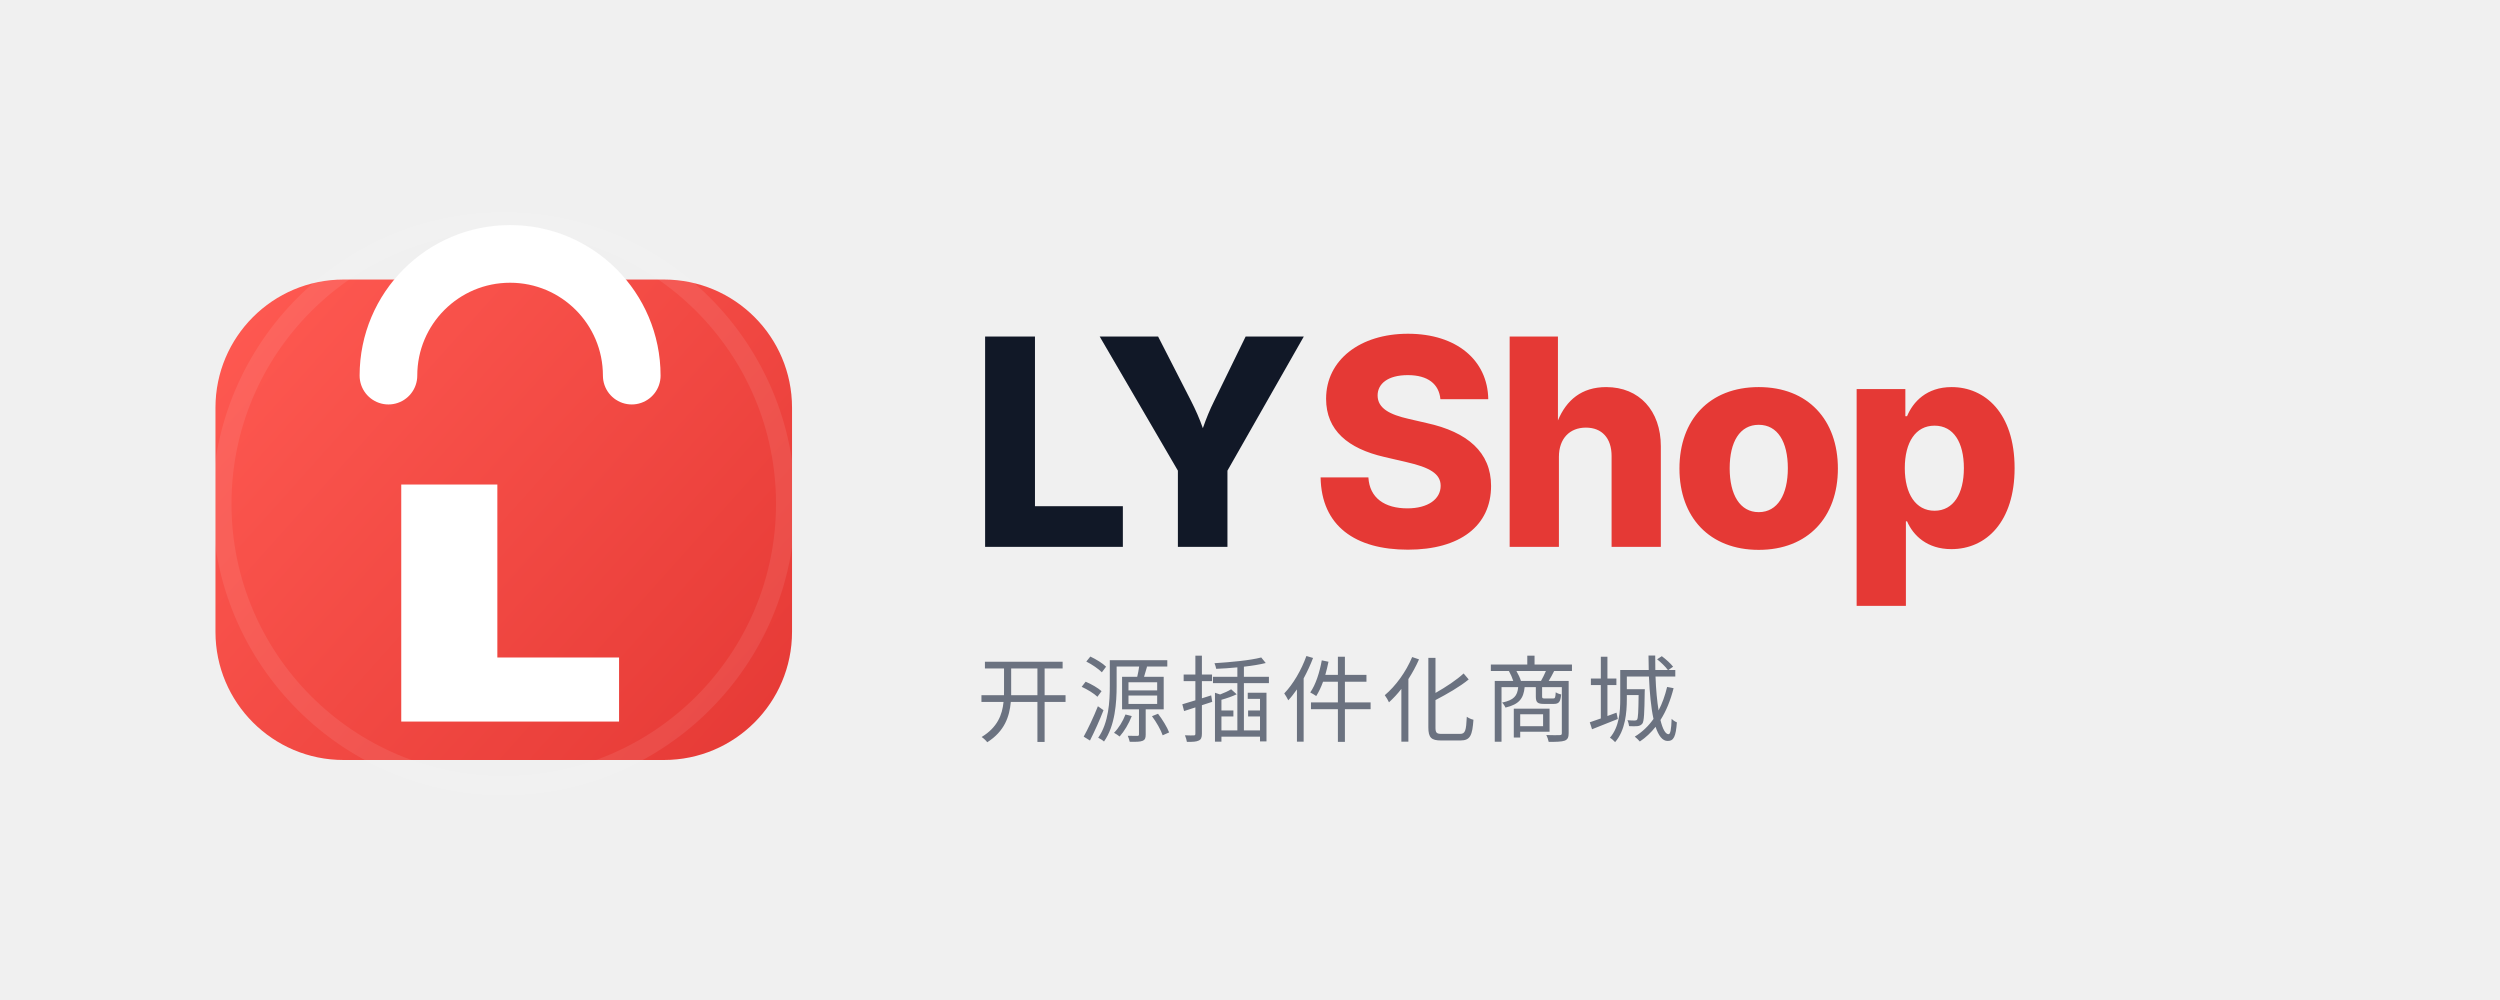
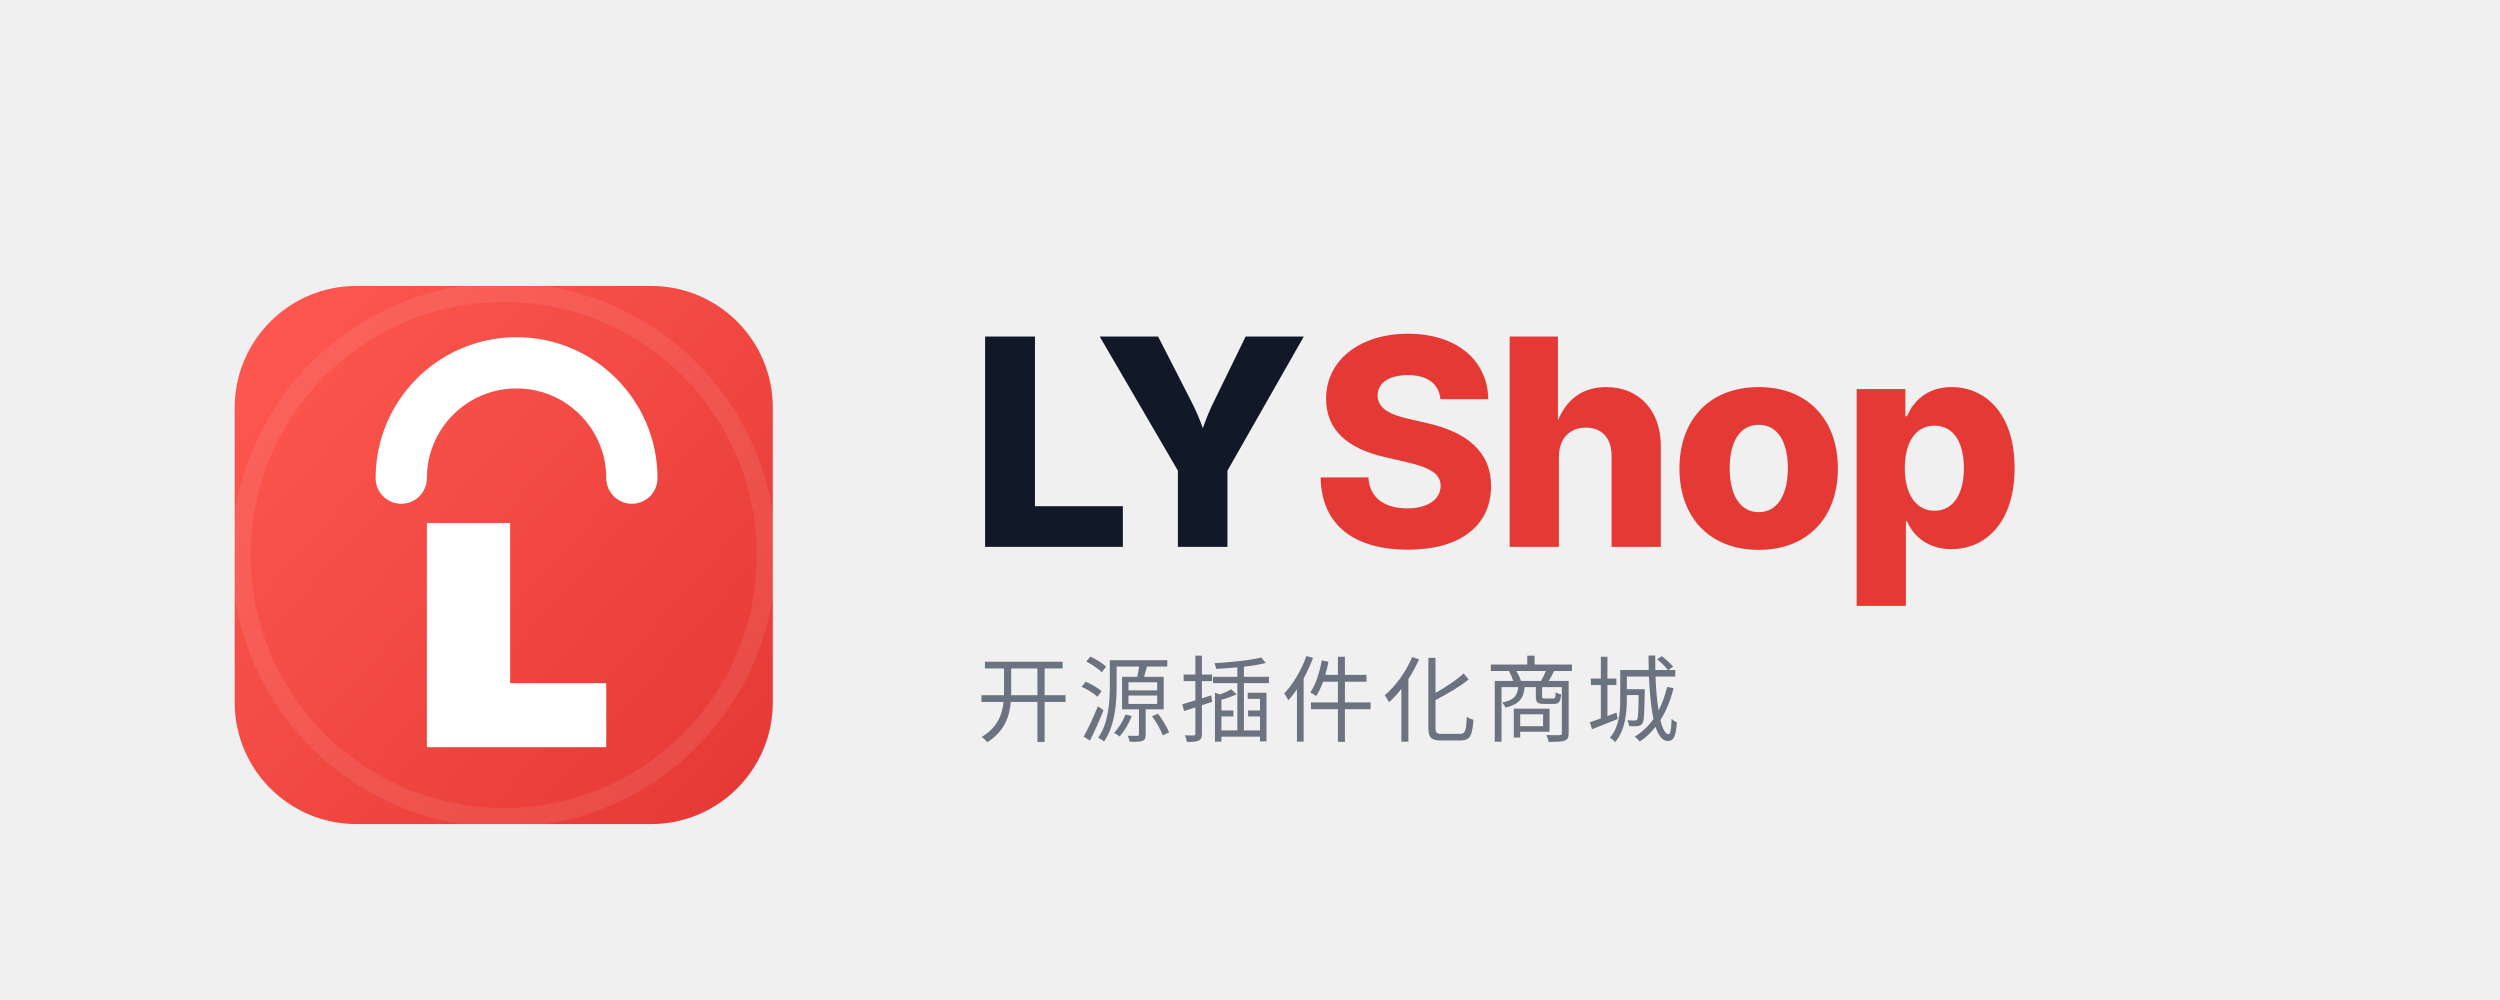
<svg xmlns="http://www.w3.org/2000/svg" width="640" height="256" viewBox="0 0 640 256" fill="none">
  <defs>
    <linearGradient id="bg" x1="42" y1="56" x2="214" y2="210" gradientUnits="userSpaceOnUse">
      <stop offset="0" stop-color="#FF5A52" />
      <stop offset="1" stop-color="#E53935" />
    </linearGradient>
  </defs>
  <g transform="translate(24 24) scale(0.82)">
-     <rect x="38" y="58" width="180" height="150" rx="40" fill="url(#bg)" />
-     <path d="M92 88C92 67.01 108.99 50 129.98 50C150.97 50 167.96 67.01 167.96 88" stroke="#FFFFFF" stroke-width="18" stroke-linecap="round" />
-     <path d="M96 122H126V176H164V196H96V122Z" fill="#FFFFFF" />
-     <circle cx="128" cy="128" r="88" stroke="#FFFFFF" stroke-opacity="0.08" stroke-width="6" />
+     <rect x="44" y="60" width="168" height="168" rx="38" fill="url(#bg)" />
+     <path d="M96 120C96 100.12 112.12 84 132 84C151.88 84 168 100.12 168 120" stroke="#FFFFFF" stroke-width="16" stroke-linecap="round" />
+     <path d="M104 134H130V184H160V204H104V134Z" fill="#FFFFFF" />
+     <circle cx="128" cy="144" r="82" stroke="#FFFFFF" stroke-opacity="0.08" stroke-width="6" />
  </g>
  <text x="248" y="140" fill="#111827" font-size="74" font-weight="800" letter-spacing="-2" font-family="Inter, 'PingFang SC', 'Microsoft YaHei', sans-serif">
    LY<tspan fill="#E53935">Shop</tspan>
  </text>
  <text x="250" y="188" fill="#6B7280" font-size="24" font-weight="500" letter-spacing="2" font-family="Inter, 'PingFang SC', 'Microsoft YaHei', sans-serif">
    开源插件化商城
  </text>
</svg>
